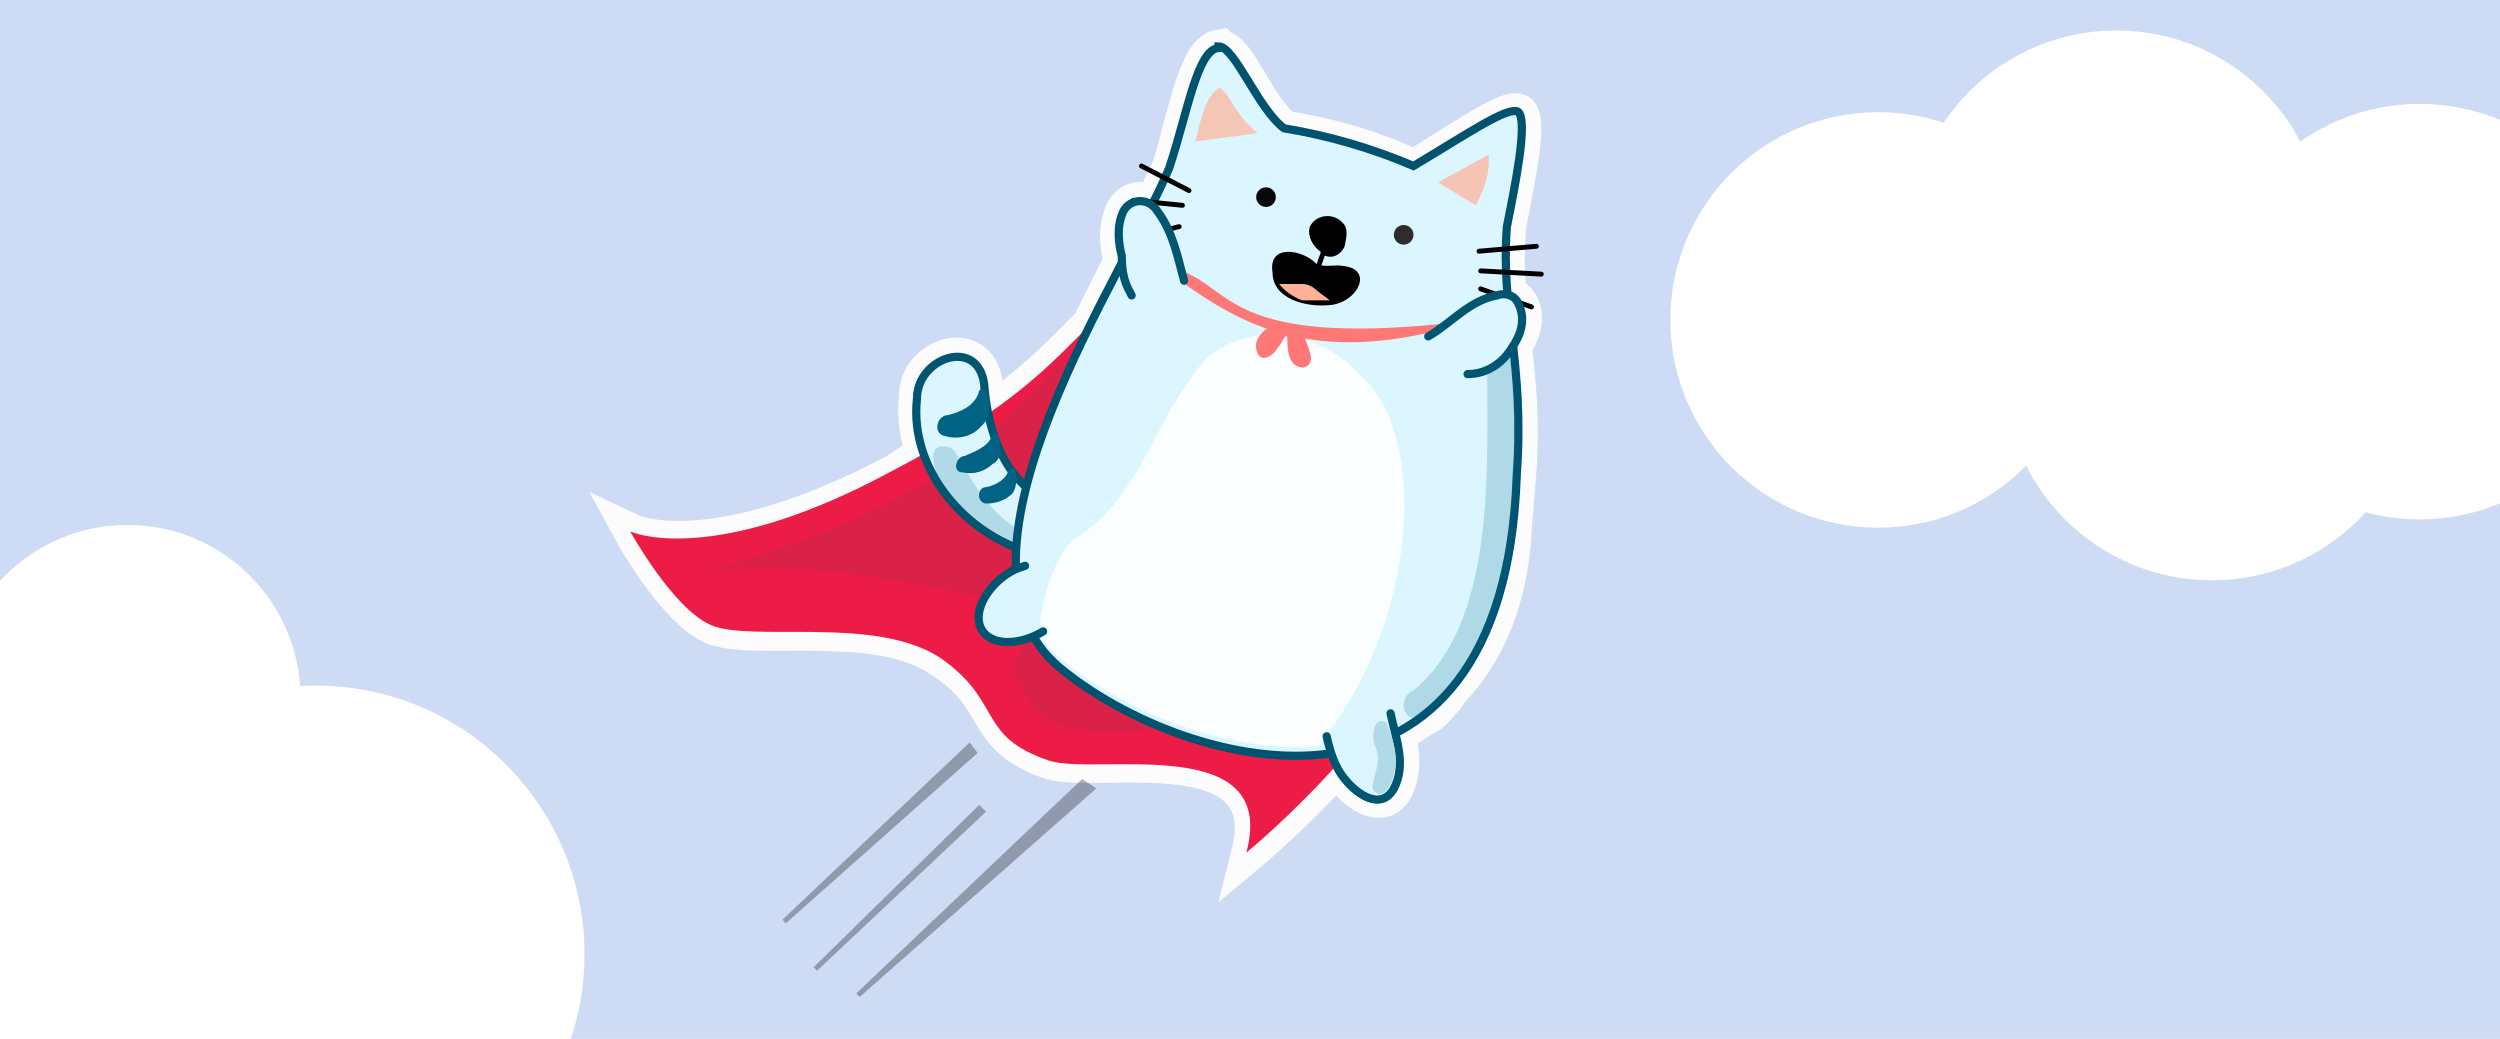
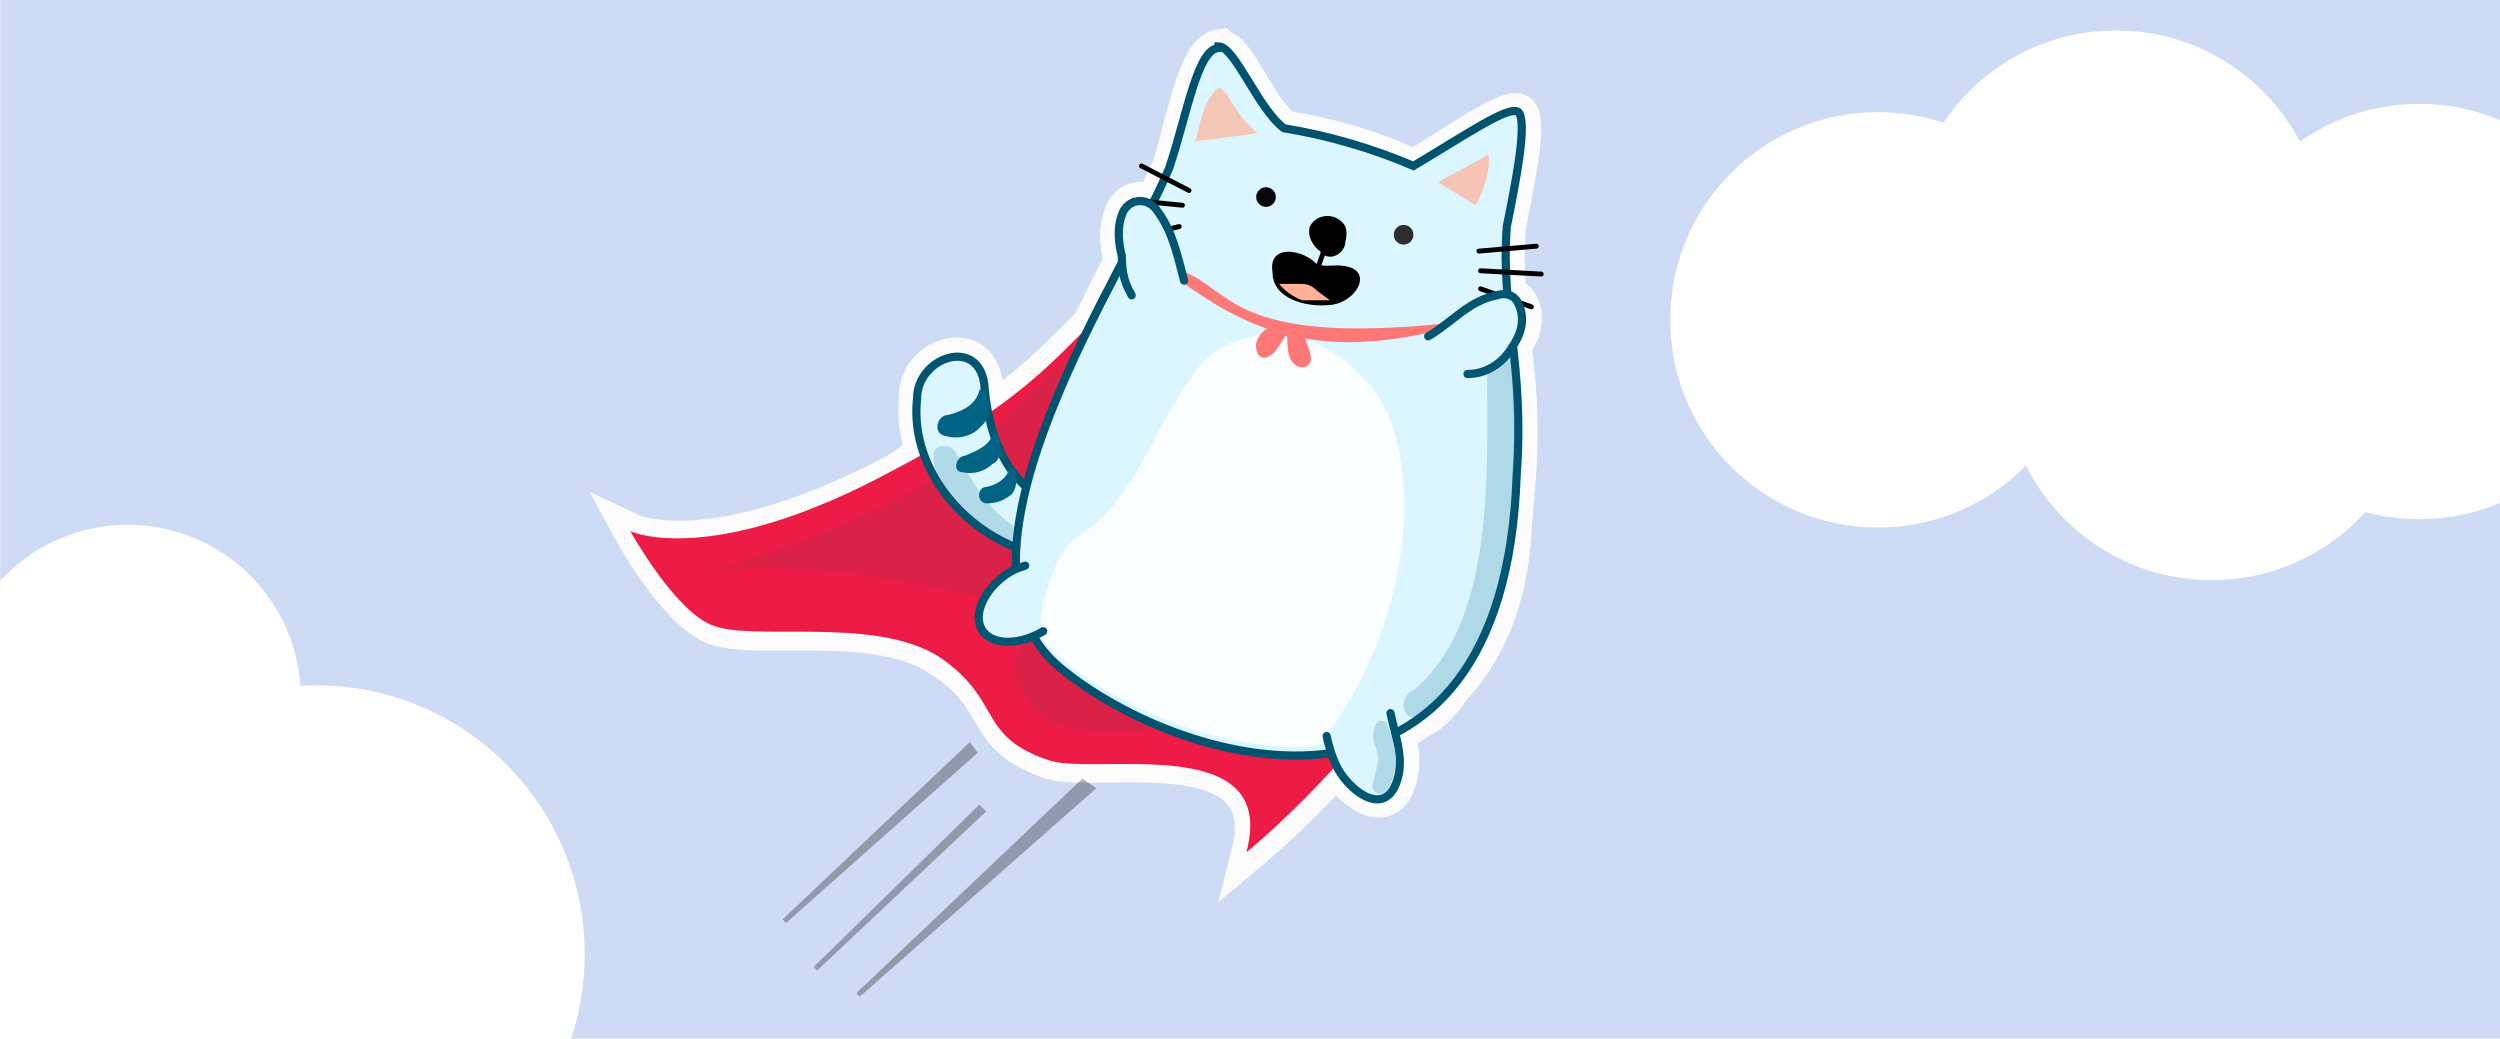
- <svg xmlns="http://www.w3.org/2000/svg" viewBox="0 0 180.5 75">
+ <svg xmlns="http://www.w3.org/2000/svg" width="650" height="270" viewBox="0 0 180.5 75">
  <defs>
    <clipPath id="a">
      <path d="M313.8 662.5h172.4v-268H313.8z" />
    </clipPath>
  </defs>
  <g transform="translate(-18.4 -97.9)">
    <path fill="#cddbf5" d="M18.4 97.9h181.1v75H18.4z" />
    <path fill="#fff" fill-rule="evenodd" stroke="#fcfcfc" stroke-width="2.603" d="M106.5 101.3c-1.7.2-2.4 4.6-3.6 8.6l-1.3 2.8c-.8-.7-1.9-.3-2.2.7-.4 1-.3 2-.1 3v.5l-2.2 4.4c-1.8 1.8-3.7 3.9-7.3 6.4v-1.4l-.3-.3v-.4c-.5-3.5-5-2-4.9 1a9 9 0 0 0 .5 4L83 132c-13.3 7-19 4.3-19 4.3s3 5.5 5.8 6.8c2.8 1.3 11.9-.8 16.5 2.4 4.7 3 2.7 5.6 8 7.4 3.4 1 16.5-2.2 14.3 6.6 0 0 3-2.5 6.4-6.2l.6.9c.8 1 2.6 2.3 3.5.7.7-1.3.5-2.7.2-4a13 13 0 0 0 1.8-1.1c.8-.3 1.2-1 1.7-1.5l.5-.7c3-3.2 4.2-7.4 4.4-11.6l.3-3.7c.3-4 0-6.8-.3-9.4.6-.9 1-2 .5-3-.2-.4-.5-.6-.9-.7-.1-1.5-.2-3.1 0-5 .5-2.8 1.6-7.5.8-8.2-.7-.5-3.7 1.6-7.6 4-3-1.4-6.1-2.3-9.3-2.8-1.9-1.3-3.4-5.7-4.6-5.8z" />
    <g transform="matrix(1.18314 0 0 1.18314 -643.5 400.7)">
      <path fill="#ec1c47" fill-rule="evenodd" d="M647-240.4c1.2 1 3 8.5 1.5 17.8-1.5 9.4-13 18.7-13 18.7 2-7.4-9.1-4.7-12-5.6-4.5-1.5-2.8-3.6-6.7-6.3-4-2.6-11.6-.9-14-2-2.3-1-4.9-5.7-4.9-5.7s4.9 2.3 16-3.7c11.3-5.9 10.8-9.2 16.6-12.4 4.2-2.3 12.4-4.6 16.6-.8" />
      <path fill="#da2147" fill-rule="evenodd" d="M627.4-236.8s-2 1.7-7.6 7.4c-5.6 5.6-17.5 8.2-16.6 8.3 8.3-1 16 2.4 24.2 2.4 0 0-7.8-.2-5.6-3 2.2-2.7 4.5-6.2 3.6-5.8-1 .4-4.1 1.4-2.9-.2 1.3-1.6 7-8 7.5-9 .6-1-2.6-.1-2.6-.1M638.5-232.8c-3.3 6.5-6.2 12-8.6 15.2-2.5 3-3.1 4.2-2 3.6 1.1-.7 4-3 4.7-1.9.6 1-.8 3 .7 2.3 1.4-.8 6.5-12.3 7.6-16.2 1-3.8-2.4-3-2.4-3" />
      <path fill="#da2147" d="M635-219.3s-2.5 8.1-6.4 8c-3.8 0-5.7 0-7-2.8-1.5-2.8 4.7-6.4 7.5-7.6 2.8-1.2 5.9 2.4 5.9 2.4z" />
      <path fill="#dbf6ff" d="M638.4-220.4c-4.7-2.6-10.2-1-15.2-1.6-4.4-.8-8.3-5-7.8-9.6 0-2.5 3.7-3.8 4.1-.9.2 2.8 1.2 6 4 7.2 3 1.8 6.8 1.4 10.1 1.7 2 .3 3.8 1.4 4.8 3.2z" />
      <path fill="#b0dae7" d="M621.8-223.5c-2-1.1-3-3-4.1-4.9-.4-.5-1.4-.4-1.3.4.1 1.5 1 2.7 2.2 3.6.8.7 1.8 1.6 3 1.5.2 0 .3-.2.2-.4" />
      <path fill="none" stroke="#005571" stroke-width=".5" d="M638.4-220.4c-4.7-2.6-10.2-1-15.2-1.6-4.4-.8-8.3-5-7.8-9.6 0-2.5 3.7-3.8 4.1-.9.2 2.8 1.2 6 4 7.2 3 1.8 6.8 1.4 10.1 1.7 2 .3 3.8 1.4 4.8 3.2z" />
      <path fill="#dbf6ff" stroke="#00536f" stroke-width=".5" d="M633.8-253c-1.3.1-1.9 4-3 7.3-2.4 6-14.7 23.8-6.7 30.5 7.7 6.4 27.1 11.5 27.9-11.7.5-7-1-10-.6-15.2.5-2.5 1.3-6.4.7-7-.6-.4-3.2 1.4-6.4 3.3a34.2 34.2 0 0 0-7.9-2.3c-1.6-1.2-3-5-4-5z" />
      <circle cx="636.7" cy="-243.9" r=".6" fill="#080808" />
      <circle cx="645.1" cy="-241.6" r=".6" fill="#2d2d2d" />
      <path stroke="#000" stroke-width=".3" d="M640.1-240.7c-.4-.3-.7-.8-.6-1.3.3-.7 1.3-.8 1.8-.2.2.2.2.6.1 1 0 .5-.6 1-1.1.7l-.2-.2z" />
      <path fill="none" stroke="#000" stroke-linecap="round" stroke-width=".3" d="M632-244.3l-2.9-1.5M631.6-243.4l-3-.3M631.4-242.1l-3.6.9" />
      <g fill="none" stroke="#000" stroke-linecap="round" stroke-linejoin="round" stroke-width=".3">
        <path d="M649.7-240.6l3.5-.3M649.8-239.4l3.7.2M649.8-238.3l3.1 1.1" />
      </g>
      <path fill="#ffb297" fill-opacity=".7" d="M636.2-247.8c-1.3-1-1.6-2.2-2.3-2.8-.9.5-1.2 2-1.5 3.3z" />
      <path fill="#fff" fill-opacity=".9" d="M637.1-235.5c-2 0-3.9.8-5 2.7-2.4 3.2-3.4 7.5-7 9.7-1 .7-2 3-2.3 5.8.3.6.8 1 1.3 1.5 3.7 3.1 10 5.9 15.8 5.4 6.3-7.9 6.6-19.1 2.6-22.6a7.4 7.4 0 0 0-5.4-2.5z" />
      <path fill="#dbf6ff" stroke="#005571" stroke-linecap="round" stroke-width=".5" d="M623.1-217.4c-1.3.8-3.2 1-3.8-.2-.6-1.3.9-3.2 2.4-3.7l.3-.1" />
      <path d="M639.8-239.8c-.8-.9-3-1.3-2.7.5 0 1.6 2 2.1 3.3 2 1.8 0 3-2.2 1-2.4-.5-.1-1 .1-1.6-.1z" />
      <path fill="#ffb297" d="M640.6-237.6l-.8-.6c-.2-.2-.5-.4-.9-.4h-1.4c.4.5.9.8 1.4 1h1.7z" />
      <g fill="#ff7878">
        <path d="M631.6-238.7c3.6 2.6 7.7 4.7 14.9 3.1l1.3-.6c-13.4 1.4-13.2-2.2-16.3-3.2z" />
        <path d="M639-235.7c0 .7 1 1.9 0 2.2-.9 0-1-1-1-1.7s-.4.4-.6.5c-.3.6-1.2 1-1.3 0-.1-.5.4-1.1.9-1.3" />
      </g>
      <g fill="#006383">
        <path d="M619.2-232.1c-.2.9-1.1 1.3-1.9 1.5-.7 0-1 1.2-.1 1.3.7.2 1.6 0 2.1-.6.6-.5.6-1.3.4-2 0-.2-.3-.4-.5-.2zM620-229.4c-.2.7-1 1-1.7 1.3-.5 0-.8 1-.1 1a2 2 0 0 0 1.8-.5c.6-.3.5-1 .4-1.6 0-.2-.3-.3-.5-.2zM621-227.3c-.1.6-.8 1-1.4 1.1-.5 0-.6.9 0 1 .5 0 1-.1 1.5-.5.4-.3.4-1 .3-1.4 0-.2-.3-.3-.4-.2z" />
      </g>
      <path fill="#dbf6ff" stroke="#005571" stroke-linecap="round" stroke-linejoin="round" stroke-width=".5" d="M631.7-238.8c-.4-1.5-.7-3-1.6-4.2-.6-1-1.9-.8-2.2.2-.3.8-.2 1.7 0 2.5 0 .8.1 1.5.5 2.2l.1.2" />
      <path fill="#dbf6ff" stroke="#005571" stroke-linecap="round" stroke-width=".5" d="M646.6-235.4c1.4-.8 2.5-2.2 4.2-2.5.5-.2 1.1 0 1.3.5.5 1 .1 2-.4 2.7-.6 1-1.6 1.6-2.7 1.6" />
      <path fill="#006687" d="M650.2-233.3c0 6.1.5 15.4-4.5 19.5-1 .4-.7 2.1.5 1.6.9-.3 1.2-1.2 1.9-1.8 2.7-3 3.7-7 3.7-11 .1-3.2.5-6.4-.3-9.5-.4.1-1 1-1.3 1.2z" opacity=".2" />
      <path fill="#dbf6ff" stroke="#005571" stroke-linecap="round" stroke-width=".5" d="M644.3-212.4c.3 1.5 1 3.1.2 4.6-.8 1.4-2.3.3-3-.6-.6-.7-.9-1.7-1.1-2.6" />
      <path fill="#b0dae7" d="M644.1-211.8c-.9-.6-1 1-.7 1.5.4.9-.2 1.7-.2 2.5.6.9 1.2-.3 1.3-.9.3-1 0-2-.4-3v-.1z" />
      <path fill="#f5c4b4" d="M647.2-244.8l3.1-1.7c0 .9 0 1.6-.8 3.1z" />
      <g stroke="#000" stroke-width=".3" opacity=".3">
        <path d="M611.8-195.2l13.7-13 .6.4zM609.2-196.8l10.2-9.6-.2-.2zM607.3-199.7l11.6-10.3-.3-.4z" />
      </g>
      <path fill="none" stroke="#000" stroke-width=".3" d="M640.3-240.8l-.5 1.4" />
    </g>
    <circle cx="41.2" cy="166.8" r="19.4" fill="#fff" />
    <circle cx="20.4" cy="161.8" r="15" fill="#fff" />
    <circle cx="27.6" cy="148.3" r="12.5" fill="#fff" />
    <circle cx="193.1" cy="120.4" r="15" fill="#fff" />
    <circle cx="171.2" cy="115.1" r="15" fill="#fff" />
    <circle cx="178.1" cy="124.8" r="15" fill="#fff" />
    <circle cx="154" cy="121" r="15" fill="#fff" />
  </g>
</svg>
